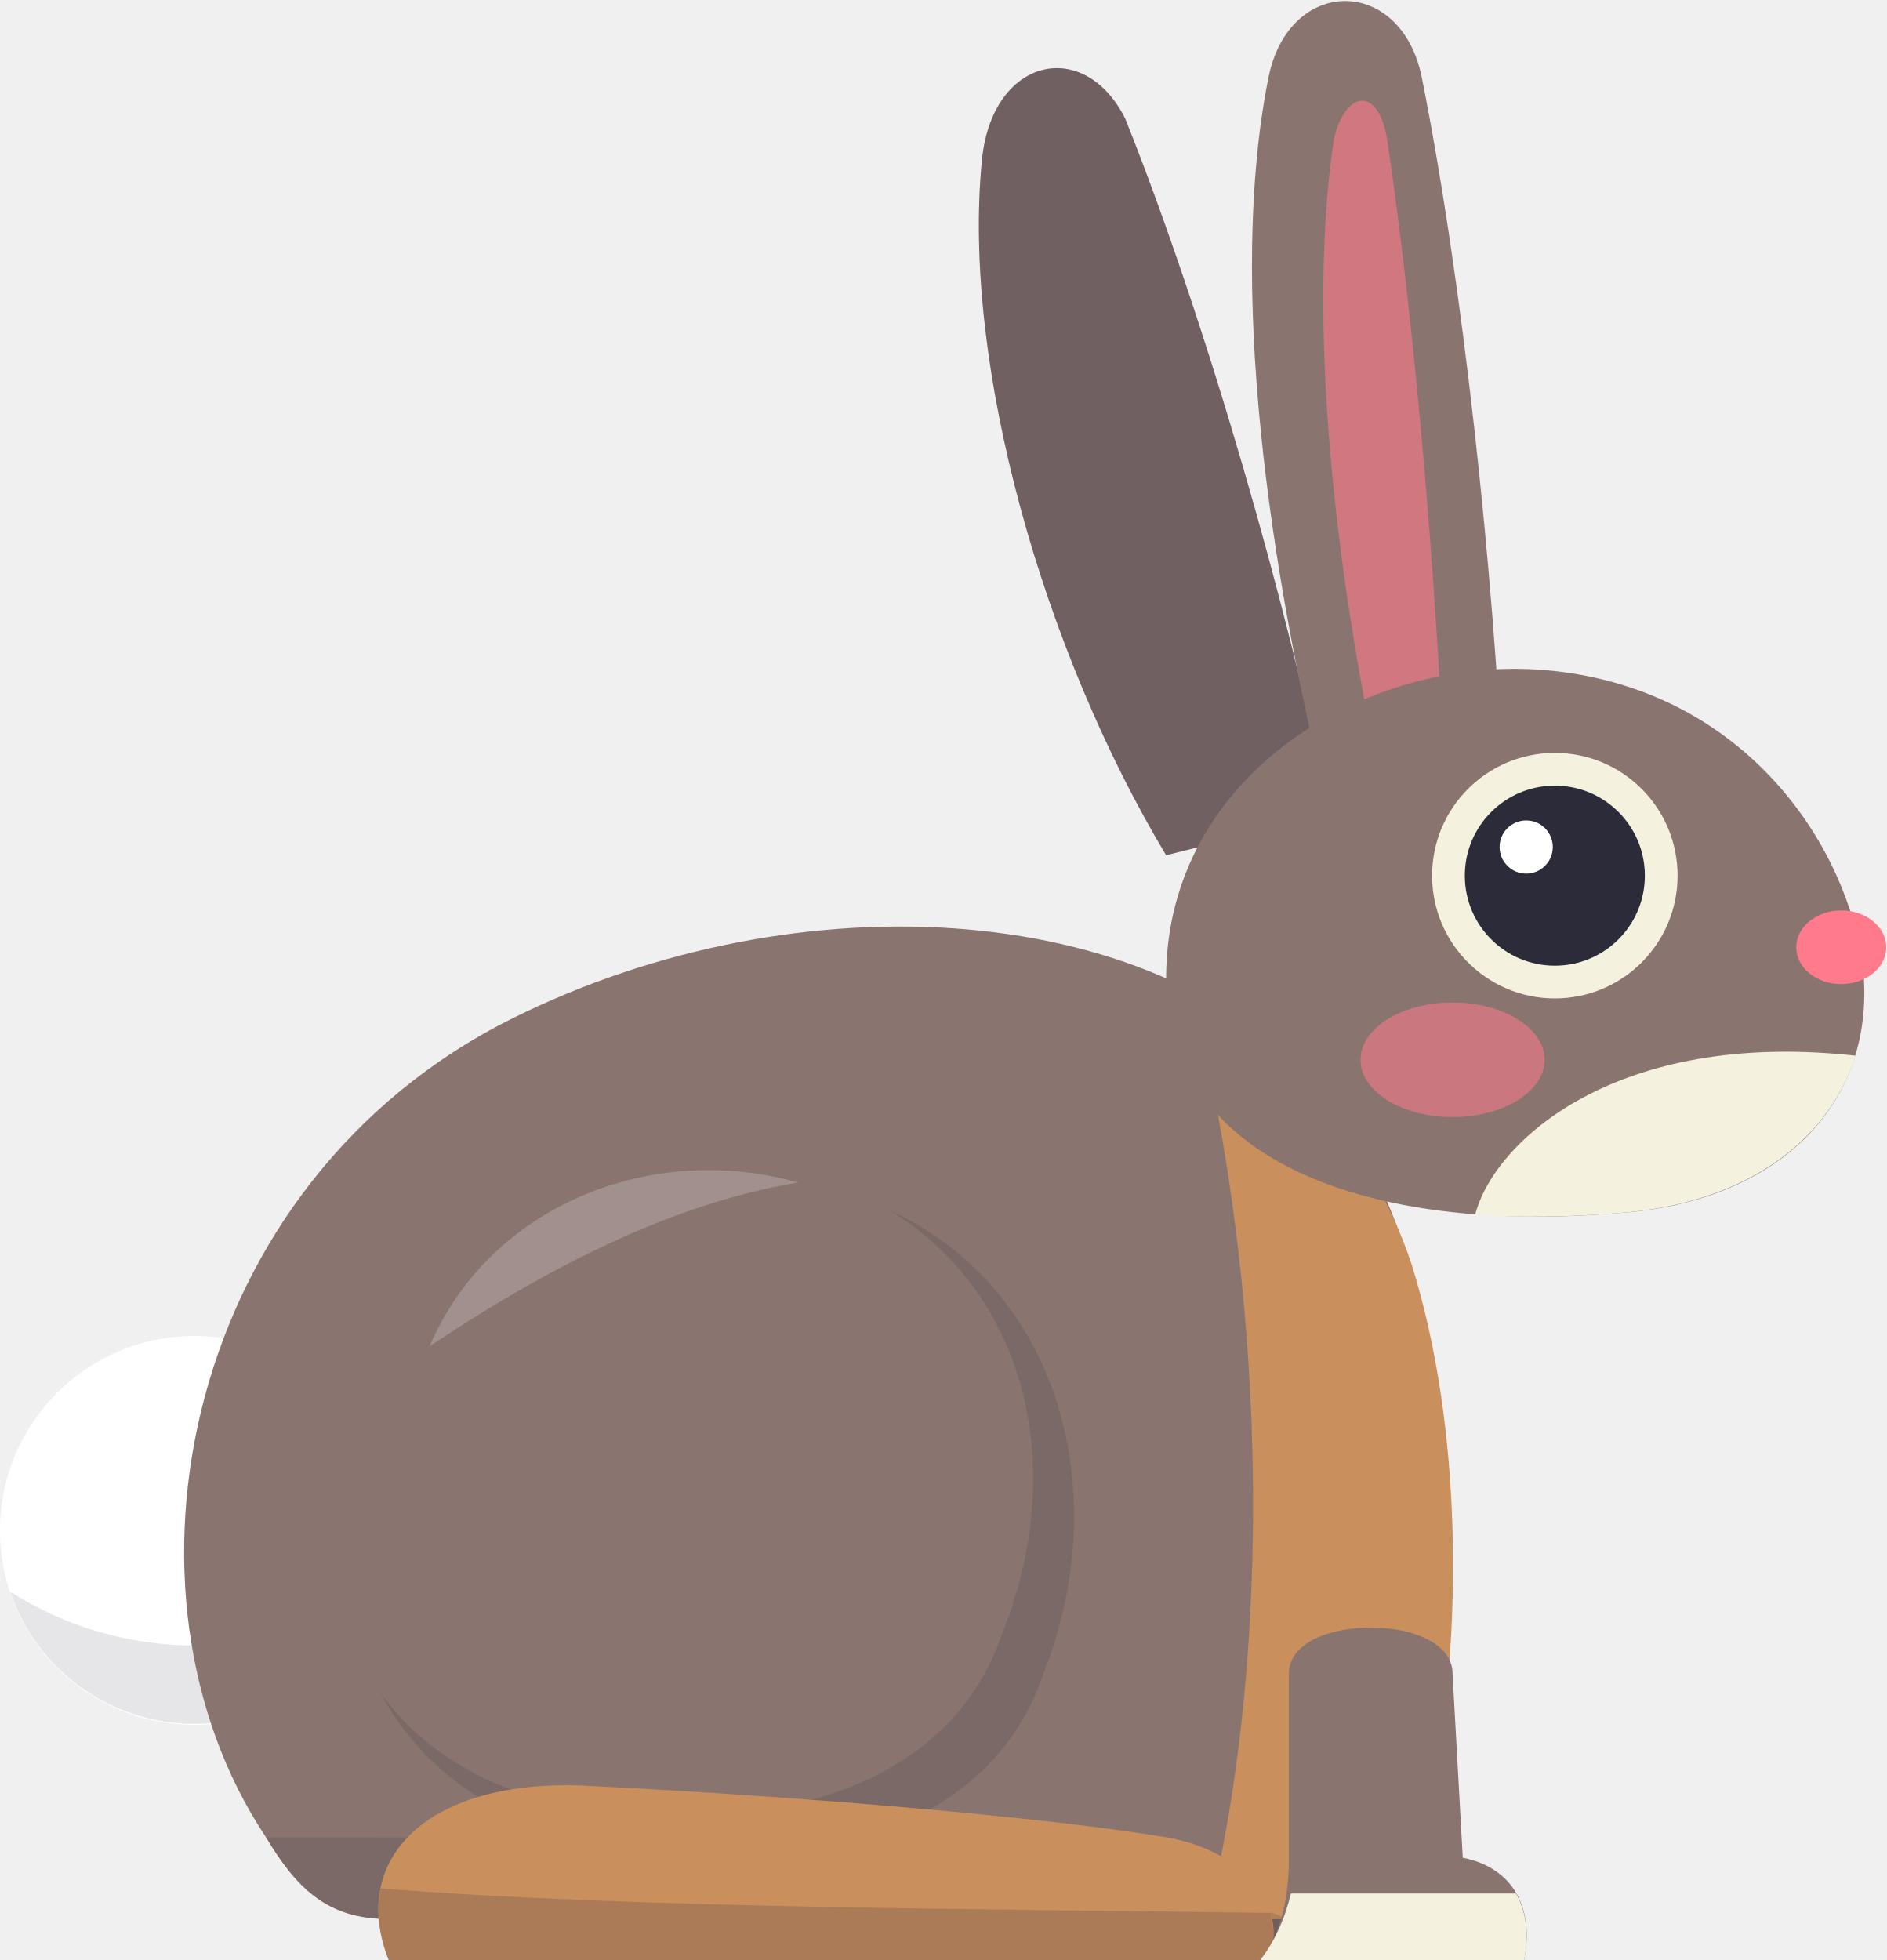
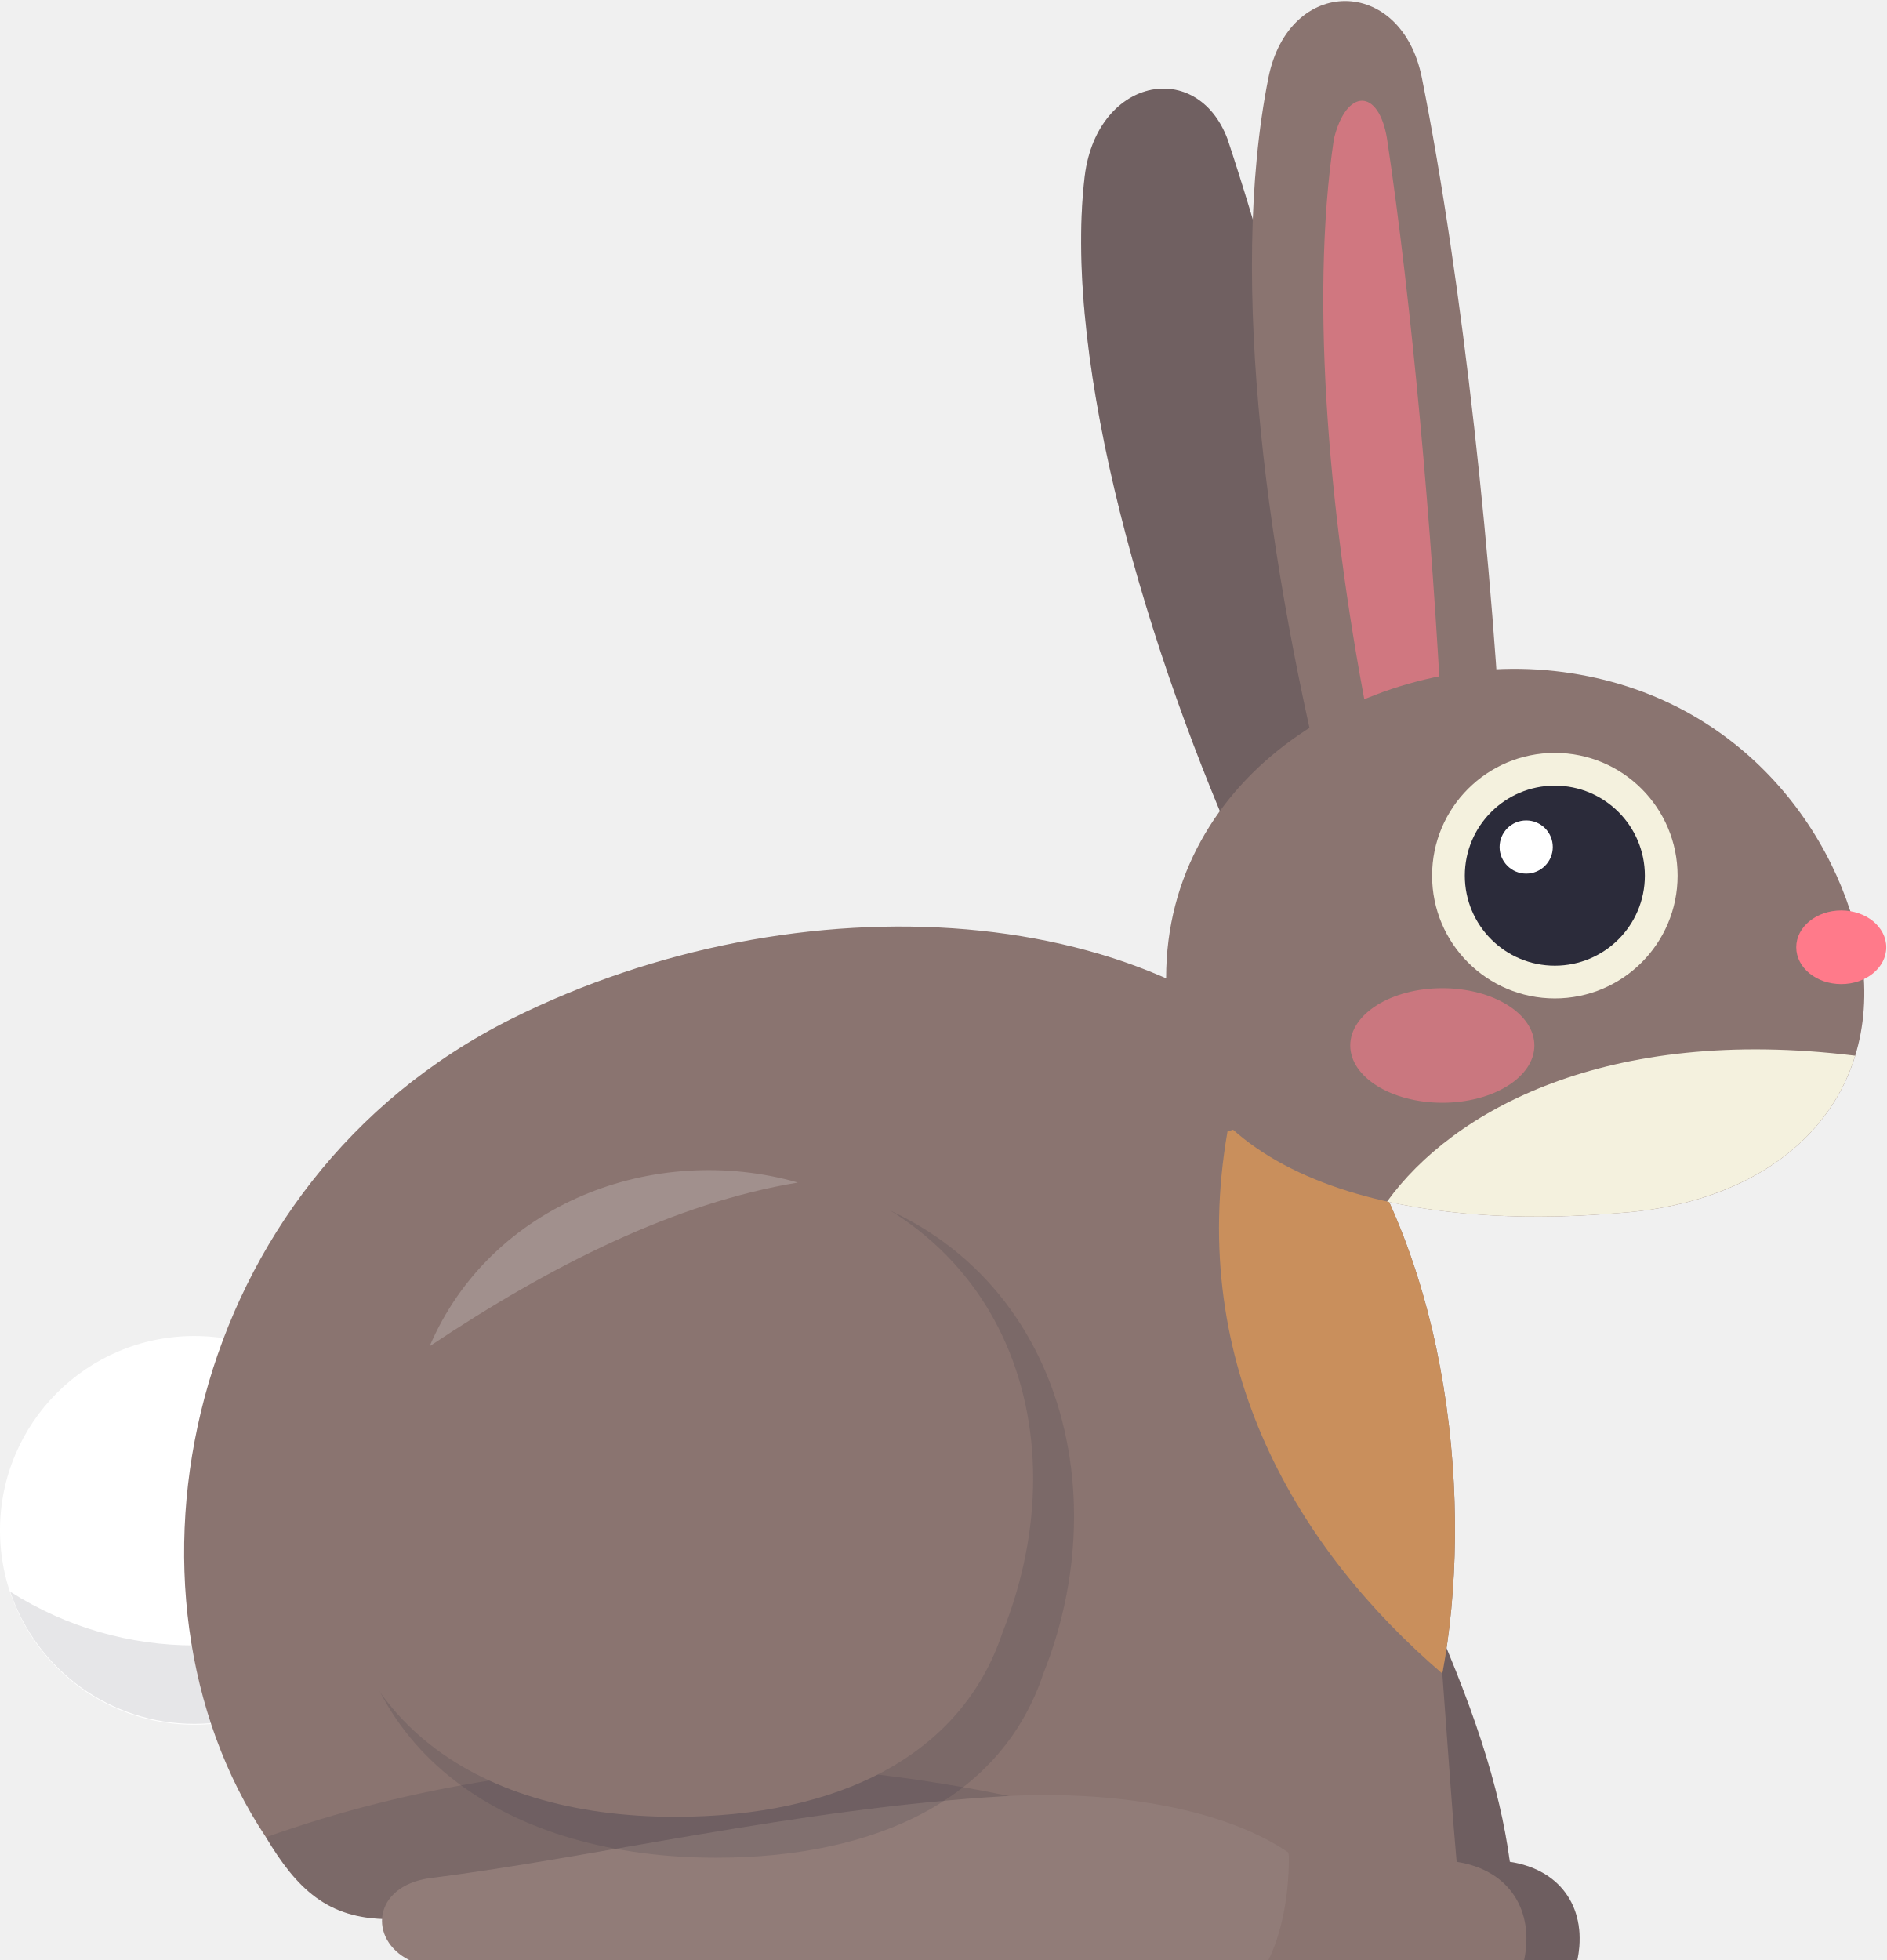
<svg xmlns="http://www.w3.org/2000/svg" viewBox="1 4.2 92.2 95.8">
  <g class="part-tail" style="transform-box: fill-box; transform-origin: 85% 55%">
    <circle cx="10.5" cy="79" r="9.5" fill="#ffffff" />
    <path d="M1.5 82 A9.5 9.5 0 0 0 19.5 82 C 14 85.5, 7 85.5, 1.5 82 Z" fill="#2b2b3a" opacity="0.12" />
  </g>
-   <rect x="58" y="86" width="8" height="14" rx="4" fill="#8a7470" />
-   <rect x="58" y="86" width="8" height="14" rx="4" fill="#2b2b3a" opacity="0.3" />
-   <path d="M14 94 C 6 82, 10 62, 26 54 C 40 47, 58 48, 66 58 C 72 66, 73 80, 71 92 C 70.5 96, 68 98, 64 98 L 20 98 C 17 98, 15.5 96.5, 14 94 Z" fill="#8a7470" />
-   <path d="M60 56 C 64 56, 68 60, 70 66 C 72.5 74, 72.5 84, 71 92 C 70.5 96, 68 98, 64 98 L 60 98 C 63 86, 63 70, 60 56 Z" fill="#c98f5c" />
-   <path d="M14 94 C 15.5 96.5, 17 98, 20 98 L 64 98 C 54 94, 30 94, 14 94 Z" fill="#2b2b3a" opacity="0.15" />
+   <path d="M63 91 C 66 89.5, 69 86.5, 70.5 82 C 73 87.5, 74.3 91.5, 74.8 95.2 C 77.4 95.6, 78.6 97.6, 78.1 100 L 66 100 C 66.6 98.8, 67 97, 67 95 C 67 94, 65.5 91.6, 63 91 Z" fill="#8a7470" />
+   <path d="M63 91 C 66 89.5, 69 86.5, 70.5 82 C 73 87.5, 74.3 91.5, 74.8 95.2 C 77.4 95.6, 78.6 97.6, 78.1 100 L 66 100 C 66.6 98.8, 67 97, 67 95 C 67 94, 65.5 91.6, 63 91 Z" fill="#2b2b3a" opacity="0.3" />
+   <path d="M14 94 C 6 82, 10 62, 26 54 C 40 47, 58 48, 66 58 C 72 66, 73 78, 71.5 86 C 70.3 90.5, 67 95, 62.5 95.5 C 58 95.8, 51 96, 50 98 L 20 98 C 17 98, 15.5 96.5, 14 94 Z" fill="#8a7470" />
+   <path d="M66 58 C 72 66, 73 78, 71.5 86 C 64.5 80, 59 71, 61 59.5 Z" fill="#c98f5c" />
+   <path d="M14 94 C 15.5 96.5, 17 98, 20 98 L 50 98 C 51 96, 58 95.8, 62.5 95.5 C 45 89, 28 89, 14 94 Z" fill="#2b2b3a" opacity="0.15" />
+   <path d="M21 100 C 19 99, 19.2 96.4, 22 96 C 30 95, 40 92.6, 50 92 C 57 91.6, 63 93.2, 65.4 96 C 66.6 97.6, 66.4 99.2, 65.6 100 Z" fill="#8a7470" />
+   <path d="M21 100 C 19 99, 19.2 96.4, 22 96 C 30 95, 40 92.6, 50 92 C 57 91.6, 63 93.2, 65.4 96 C 66.6 97.6, 66.4 99.2, 65.6 100 Z" fill="#ffffff" opacity="0.06" />
  <path d="M18 80 C 18 66, 30 60, 40 62 C 52 64, 56 76, 52 86 C 50 92, 44 95, 36 95 C 26 95, 18 90, 18 80 Z" fill="#2b2b3a" opacity="0.15" />
  <path d="M17 78 C 17 66, 28 59, 38 61 C 50 63, 54 74, 50 84 C 48 90, 42 93, 34 93 C 24 93, 17 88, 17 78 Z" fill="#8a7470" />
  <path d="M22 70 C 25 63, 33 60, 40 62 C 34 63, 28 66, 22 70 Z" fill="#ffffff" opacity="0.2" />
-   <path d="M20 100 C 18 95, 22 91, 30 91.5 C 40 92, 52 93, 58 94 C 62 94.7, 64 97.5, 63 100 Z" fill="#c98f5c" />
-   <path d="M20 100 C 19.5 98.75, 19.4 97.6, 19.6 96.5 C 32 97.5, 50 97.5, 63.1 97.7 C 63.3 98.5, 63.3 99.2, 63 100 Z" fill="#2b2b3a" opacity="0.2" />
-   <path d="M64 86 C 64 83, 72 83, 72 86 L 72.5 95 C 75 95.5, 76 97.5, 75.5 100 L 62.6 100 C 63.4 99, 64 97.5, 64 95 Z" fill="#8a7470" />
-   <path d="M64.1 96.75 L 75.1 96.75 C 75.6 97.6, 75.75 98.75, 75.5 100 L 62.6 100 C 63.3 99.1, 63.8 98, 64.1 96.75 Z" fill="#f4f1de" />
+   <path d="M60.5 92 C 64 90.5, 68.5 88.5, 71.5 86 C 71.8 90, 72 93, 72.2 95.2 C 74.8 95.6, 76 97.6, 75.5 100 L 63 100 C 63.6 98.8, 64 97, 64 95 C 64 94, 62.5 92.6, 60.5 92 Z" fill="#8a7470" />
  <g class="part-ears" style="transform-box: fill-box; transform-origin: 67% 98%">
-     <path d="M58 46 C 52 36, 48 22, 49 12 C 49.5 7, 54 6, 56 10 C 60 20, 64 34, 66 44 Z" fill="#8a7470" />
-     <path d="M58 46 C 52 36, 48 22, 49 12 C 49.5 7, 54 6, 56 10 C 60 20, 64 34, 66 44 Z" fill="#2b2b3a" opacity="0.28" />
+     <path d="M62 47 C 57 36, 53 22, 54 13 C 54.5 8, 59.5 7, 61 11 C 64 20, 67 33, 69 44 Z" fill="#8a7470" />
+     <path d="M62 47 C 57 36, 53 22, 54 13 C 54.5 8, 59.5 7, 61 11 C 64 20, 67 33, 69 44 Z" fill="#2b2b3a" opacity="0.28" />
    <path d="M66 44 C 63 32, 61 18, 63 8 C 64 3, 69.5 3, 70.5 8 C 72.5 18, 74 32, 74.5 43 Z" fill="#8a7470" />
    <path d="M68 40 C 66 30, 65 19, 66.2 11 C 66.8 8.5, 68.4 8.5, 68.8 11 C 70 19, 71 30, 71.5 40 Z" fill="#ff7a8a" opacity="0.6" />
  </g>
  <path d="M58 52 C 58 42, 68 36, 77 37 C 86 38, 91 45, 92 51 C 93 58, 88 63, 80 63.5 C 68 64.5, 58 61, 58 52 Z" fill="#8a7470" />
-   <path d="M91.7 55.8 C 90.3 60.2, 86 63.1, 80 63.5 C 77.6 63.7, 75.3 63.7, 73.1 63.6 C 74 60, 80 54.5, 91.7 55.8 Z" fill="#f4f1de" />
+   <path d="M91.68 55.8 C 90.34 60.2, 86.02 63.12, 80 63.5 C 75.93 63.84, 72.09 63.66, 68.8 62.93 C 72 58.5, 79.5 54.3, 91.68 55.8 Z" fill="#f4f1de" />
  <ellipse cx="91" cy="50.5" rx="2.2" ry="1.8" fill="#ff7a8a" />
  <circle cx="77" cy="47" r="6" fill="#f4f1de" />
  <circle cx="77" cy="47" r="4.4" fill="#2b2b3a" />
  <circle cx="75.6" cy="45.6" r="1.3" fill="#ffffff" />
-   <ellipse cx="72" cy="56" rx="4.5" ry="2.8" fill="#ff7a8a" opacity="0.55" />
+   <ellipse cx="71.5" cy="55.3" rx="4.5" ry="2.8" fill="#ff7a8a" opacity="0.55" />
</svg>
